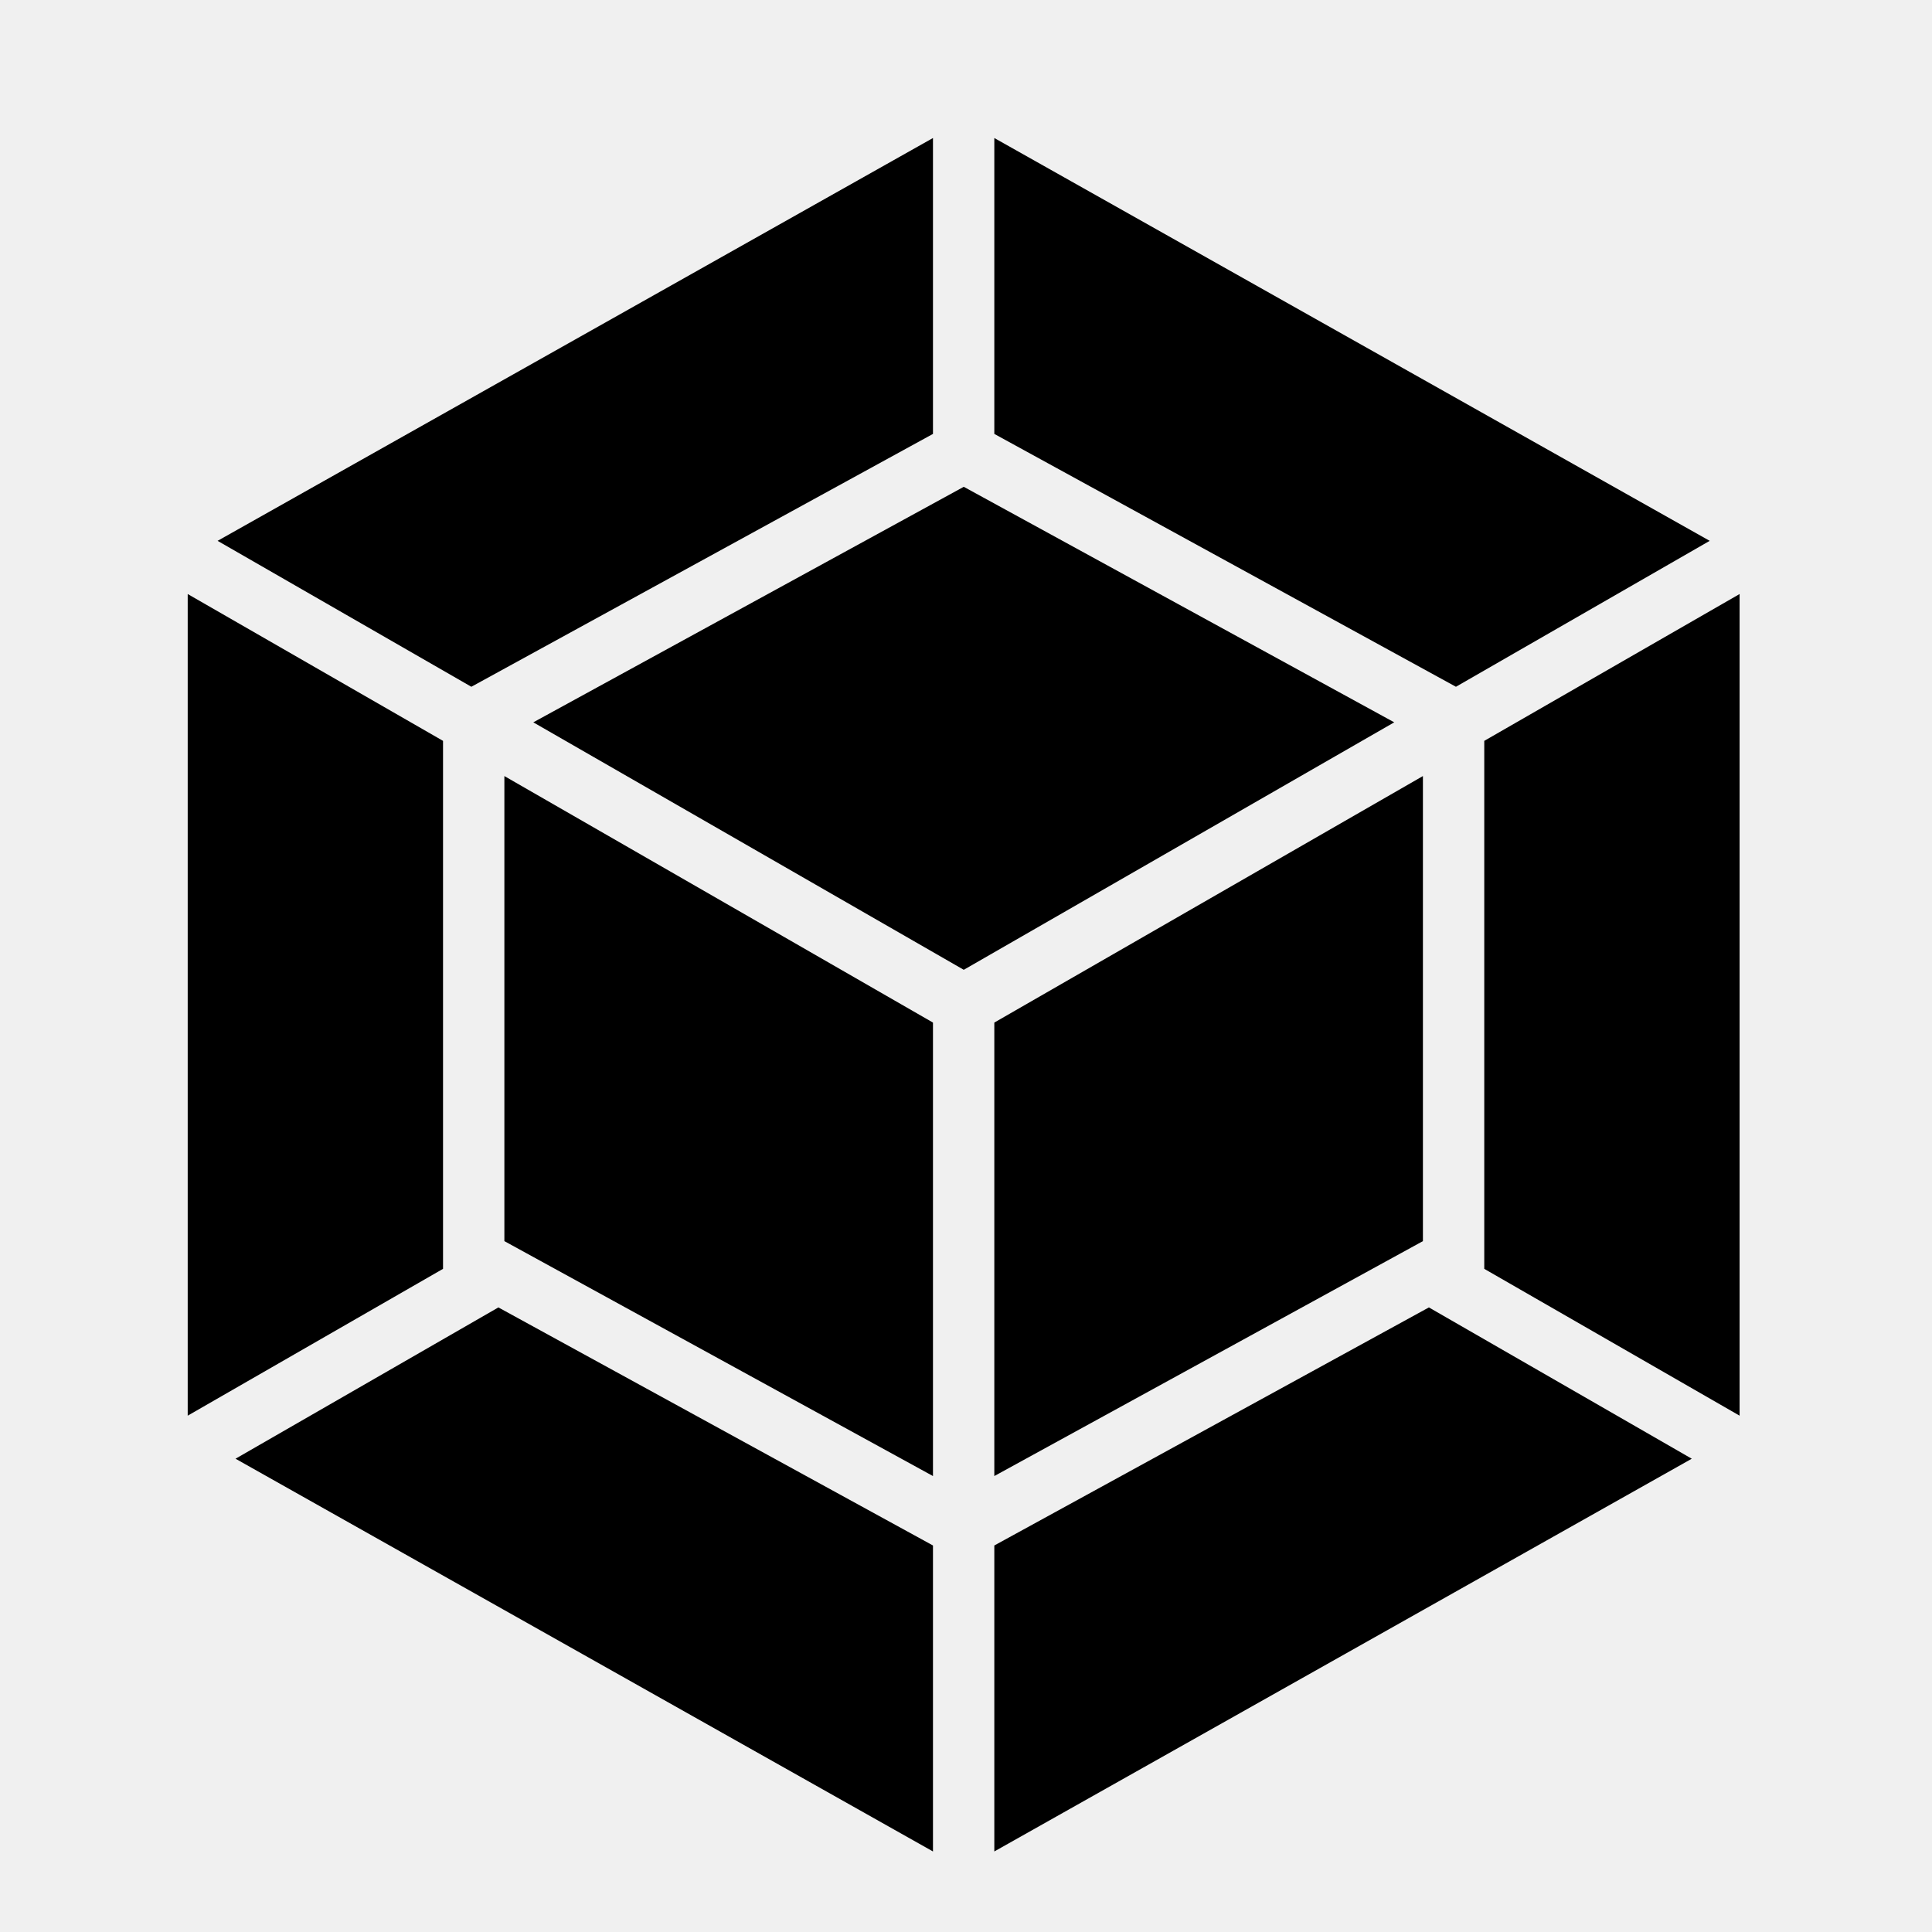
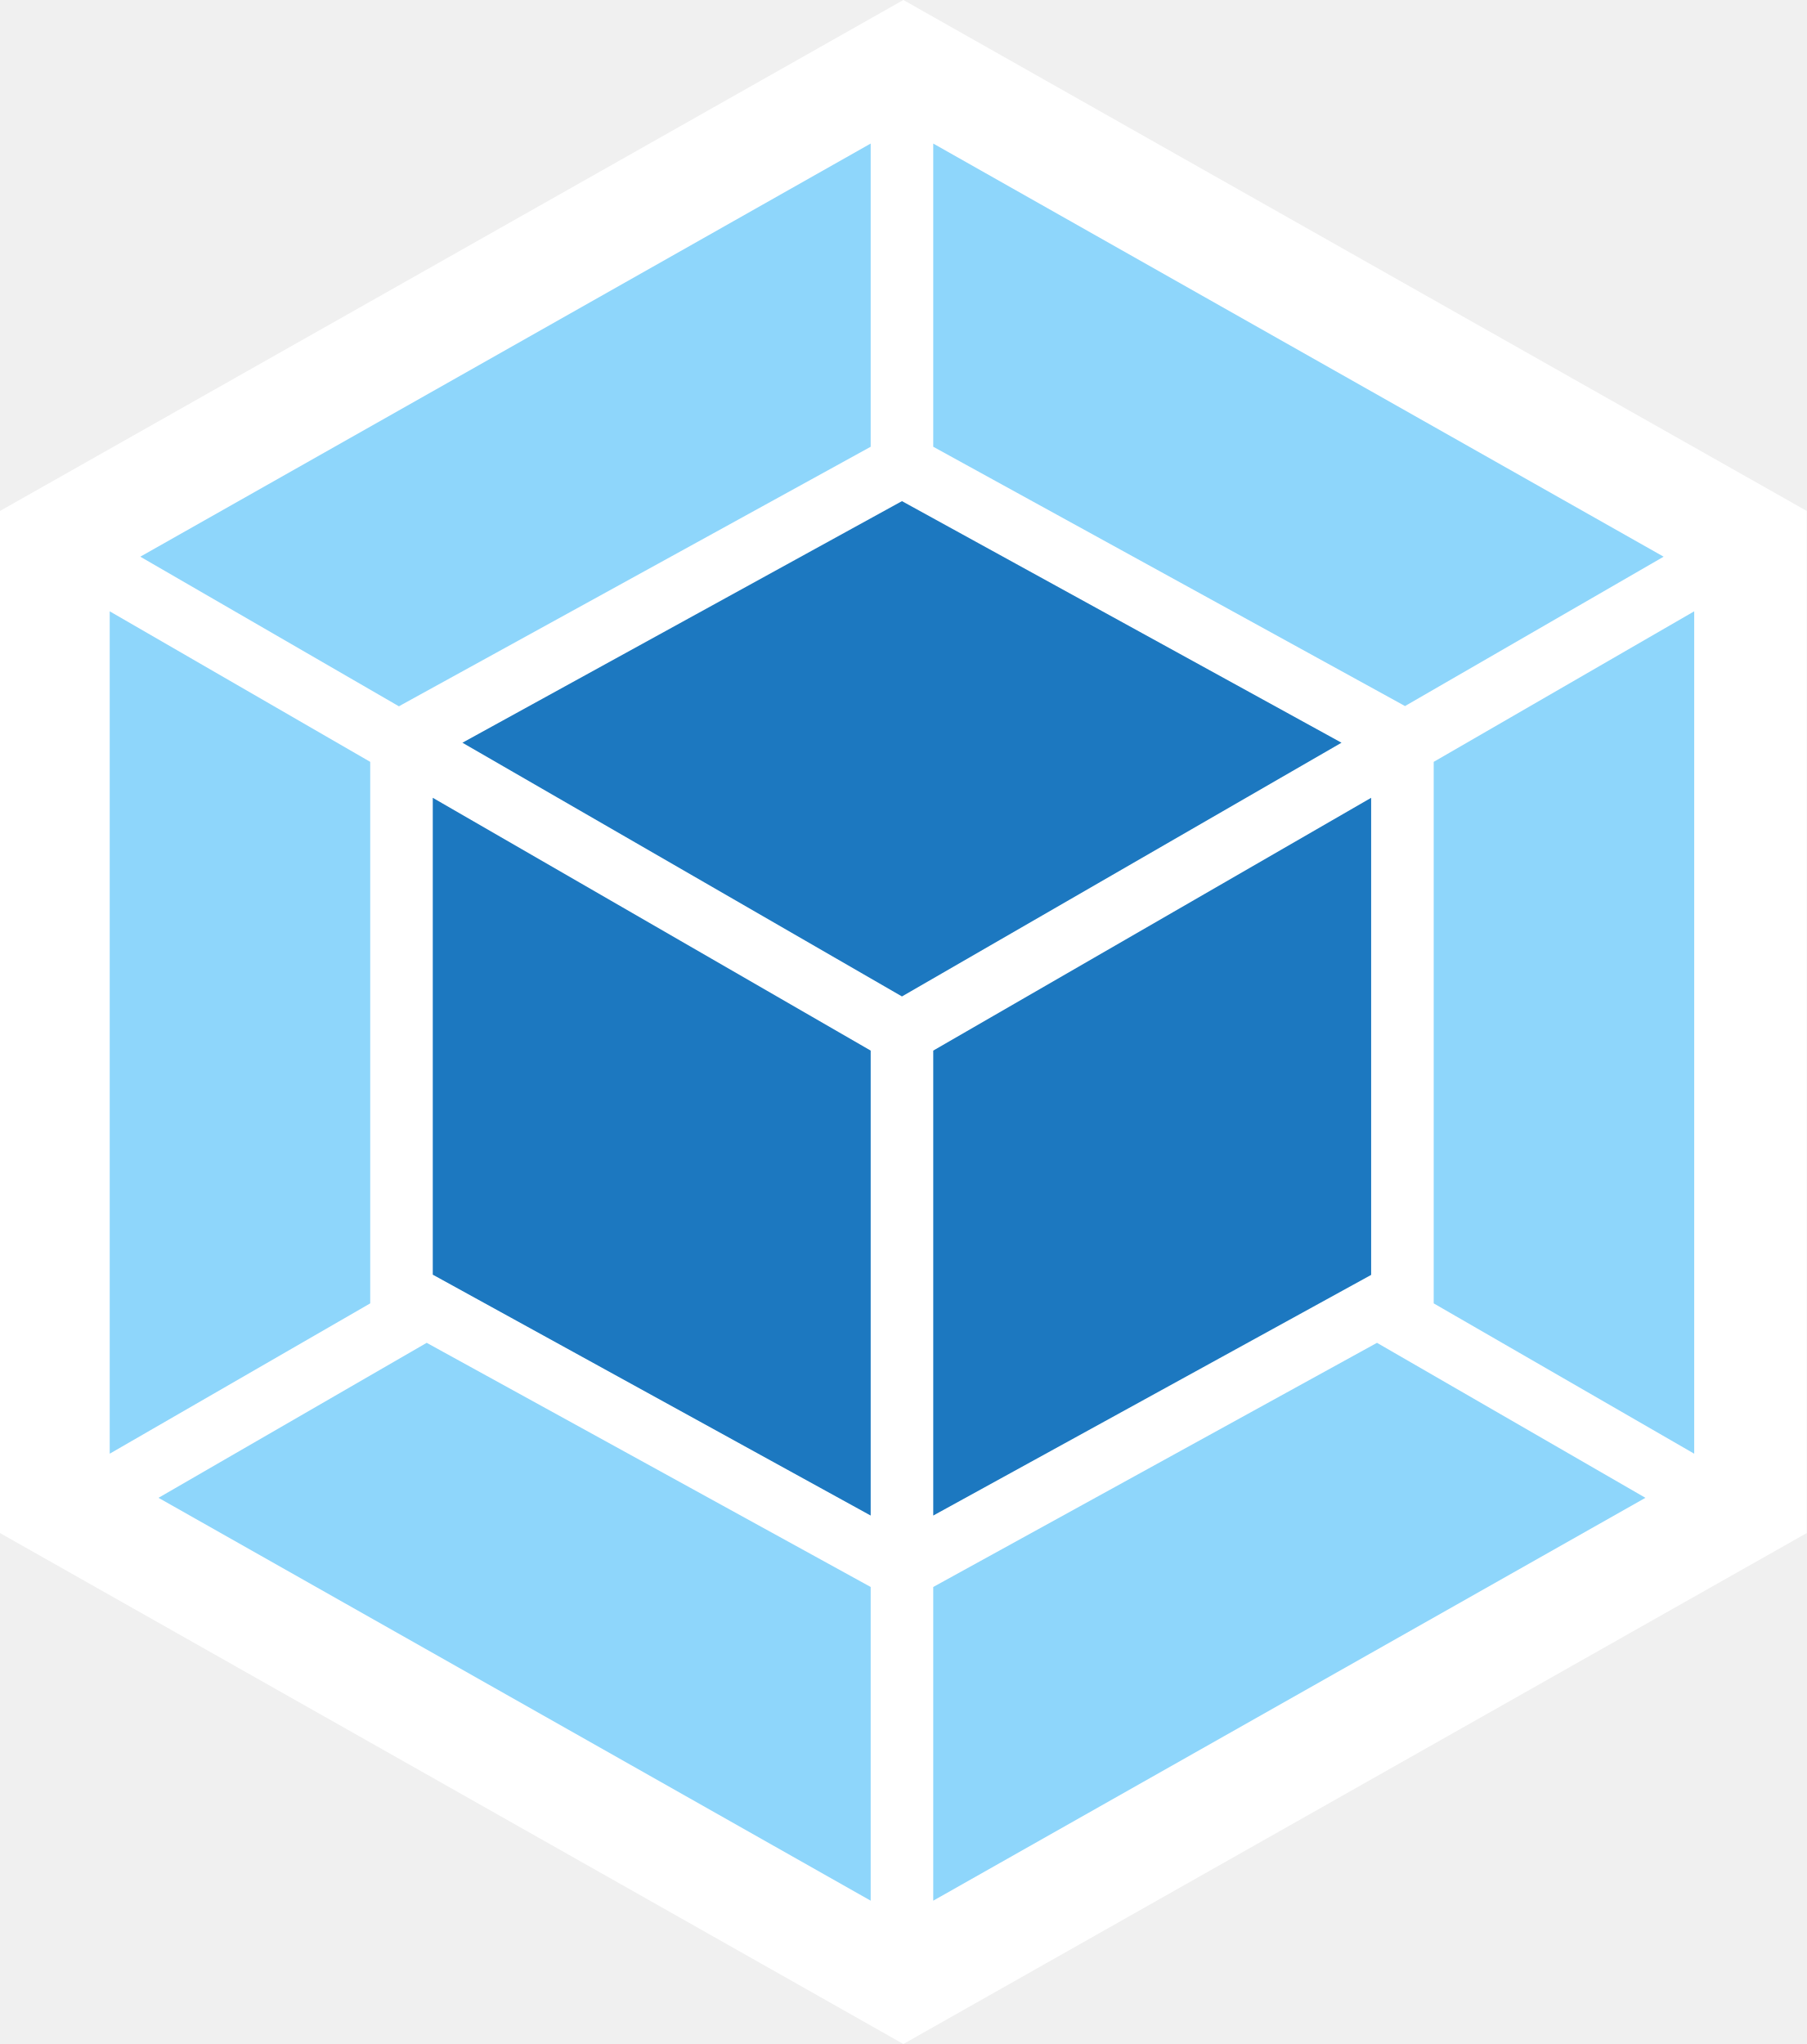
- <svg xmlns="http://www.w3.org/2000/svg" version="1.1" width="32" height="32" viewBox="0 0 32 32">
-   <path d="M28.021 24.161l-11.552 6.505v-5.068l7.198-3.943zM28.813 23.448v-13.609l-4.229 2.432v8.745zM3.901 24.161l11.552 6.505v-5.068l-7.198-3.943zM3.109 23.448v-13.609l4.229 2.432v8.745zM3.604 8.958l11.849-6.672v4.901l-7.646 4.188zM28.318 8.958l-11.849-6.672v4.901l7.646 4.188zM15.453 24.448l-7.099-3.891v-7.703l7.099 4.083zM16.469 24.448l7.099-3.891v-7.703l-7.099 4.083zM8.833 11.964l7.13-3.901 7.13 3.901-7.13 4.099z" />
+ <svg xmlns="http://www.w3.org/2000/svg" viewBox="0 0 774 875.7">
+   <path fill="#FFF" d="M387 0l387 218.9v437.9L387 875.7 0 656.8V218.9z" />
+   <path fill="#8ed6fb" d="M704.9 641.7L399.8 814.3V679.9l190.1-104.6 115 66.4zm20.9-18.9V261.9l-111.6 64.5v232l111.6 64.4zM67.9 641.7L373 814.3V679.9L182.8 575.3 67.9 641.7zM47 622.8V261.9l111.6 64.5v232L47 622.8zm13.1-384.3L373 61.5v129.9L172.5 301.7l-1.6.9-110.8-64.1zm652.6 0l-312.9-177v129.9l200.5 110.2 1.6.9 110.8-64z" />
+   <path fill="#1c78c0" d="M373 649.3L185.4 546.1V341.8L373 450.1v199.2zm26.8 0l187.6-103.1V341.8L399.8 450.1v199.2zm-13.4-207zM198.1 318.2l188.3-103.5 188.3 103.5-188.3 108.7-188.3-108.7z" />
</svg>
